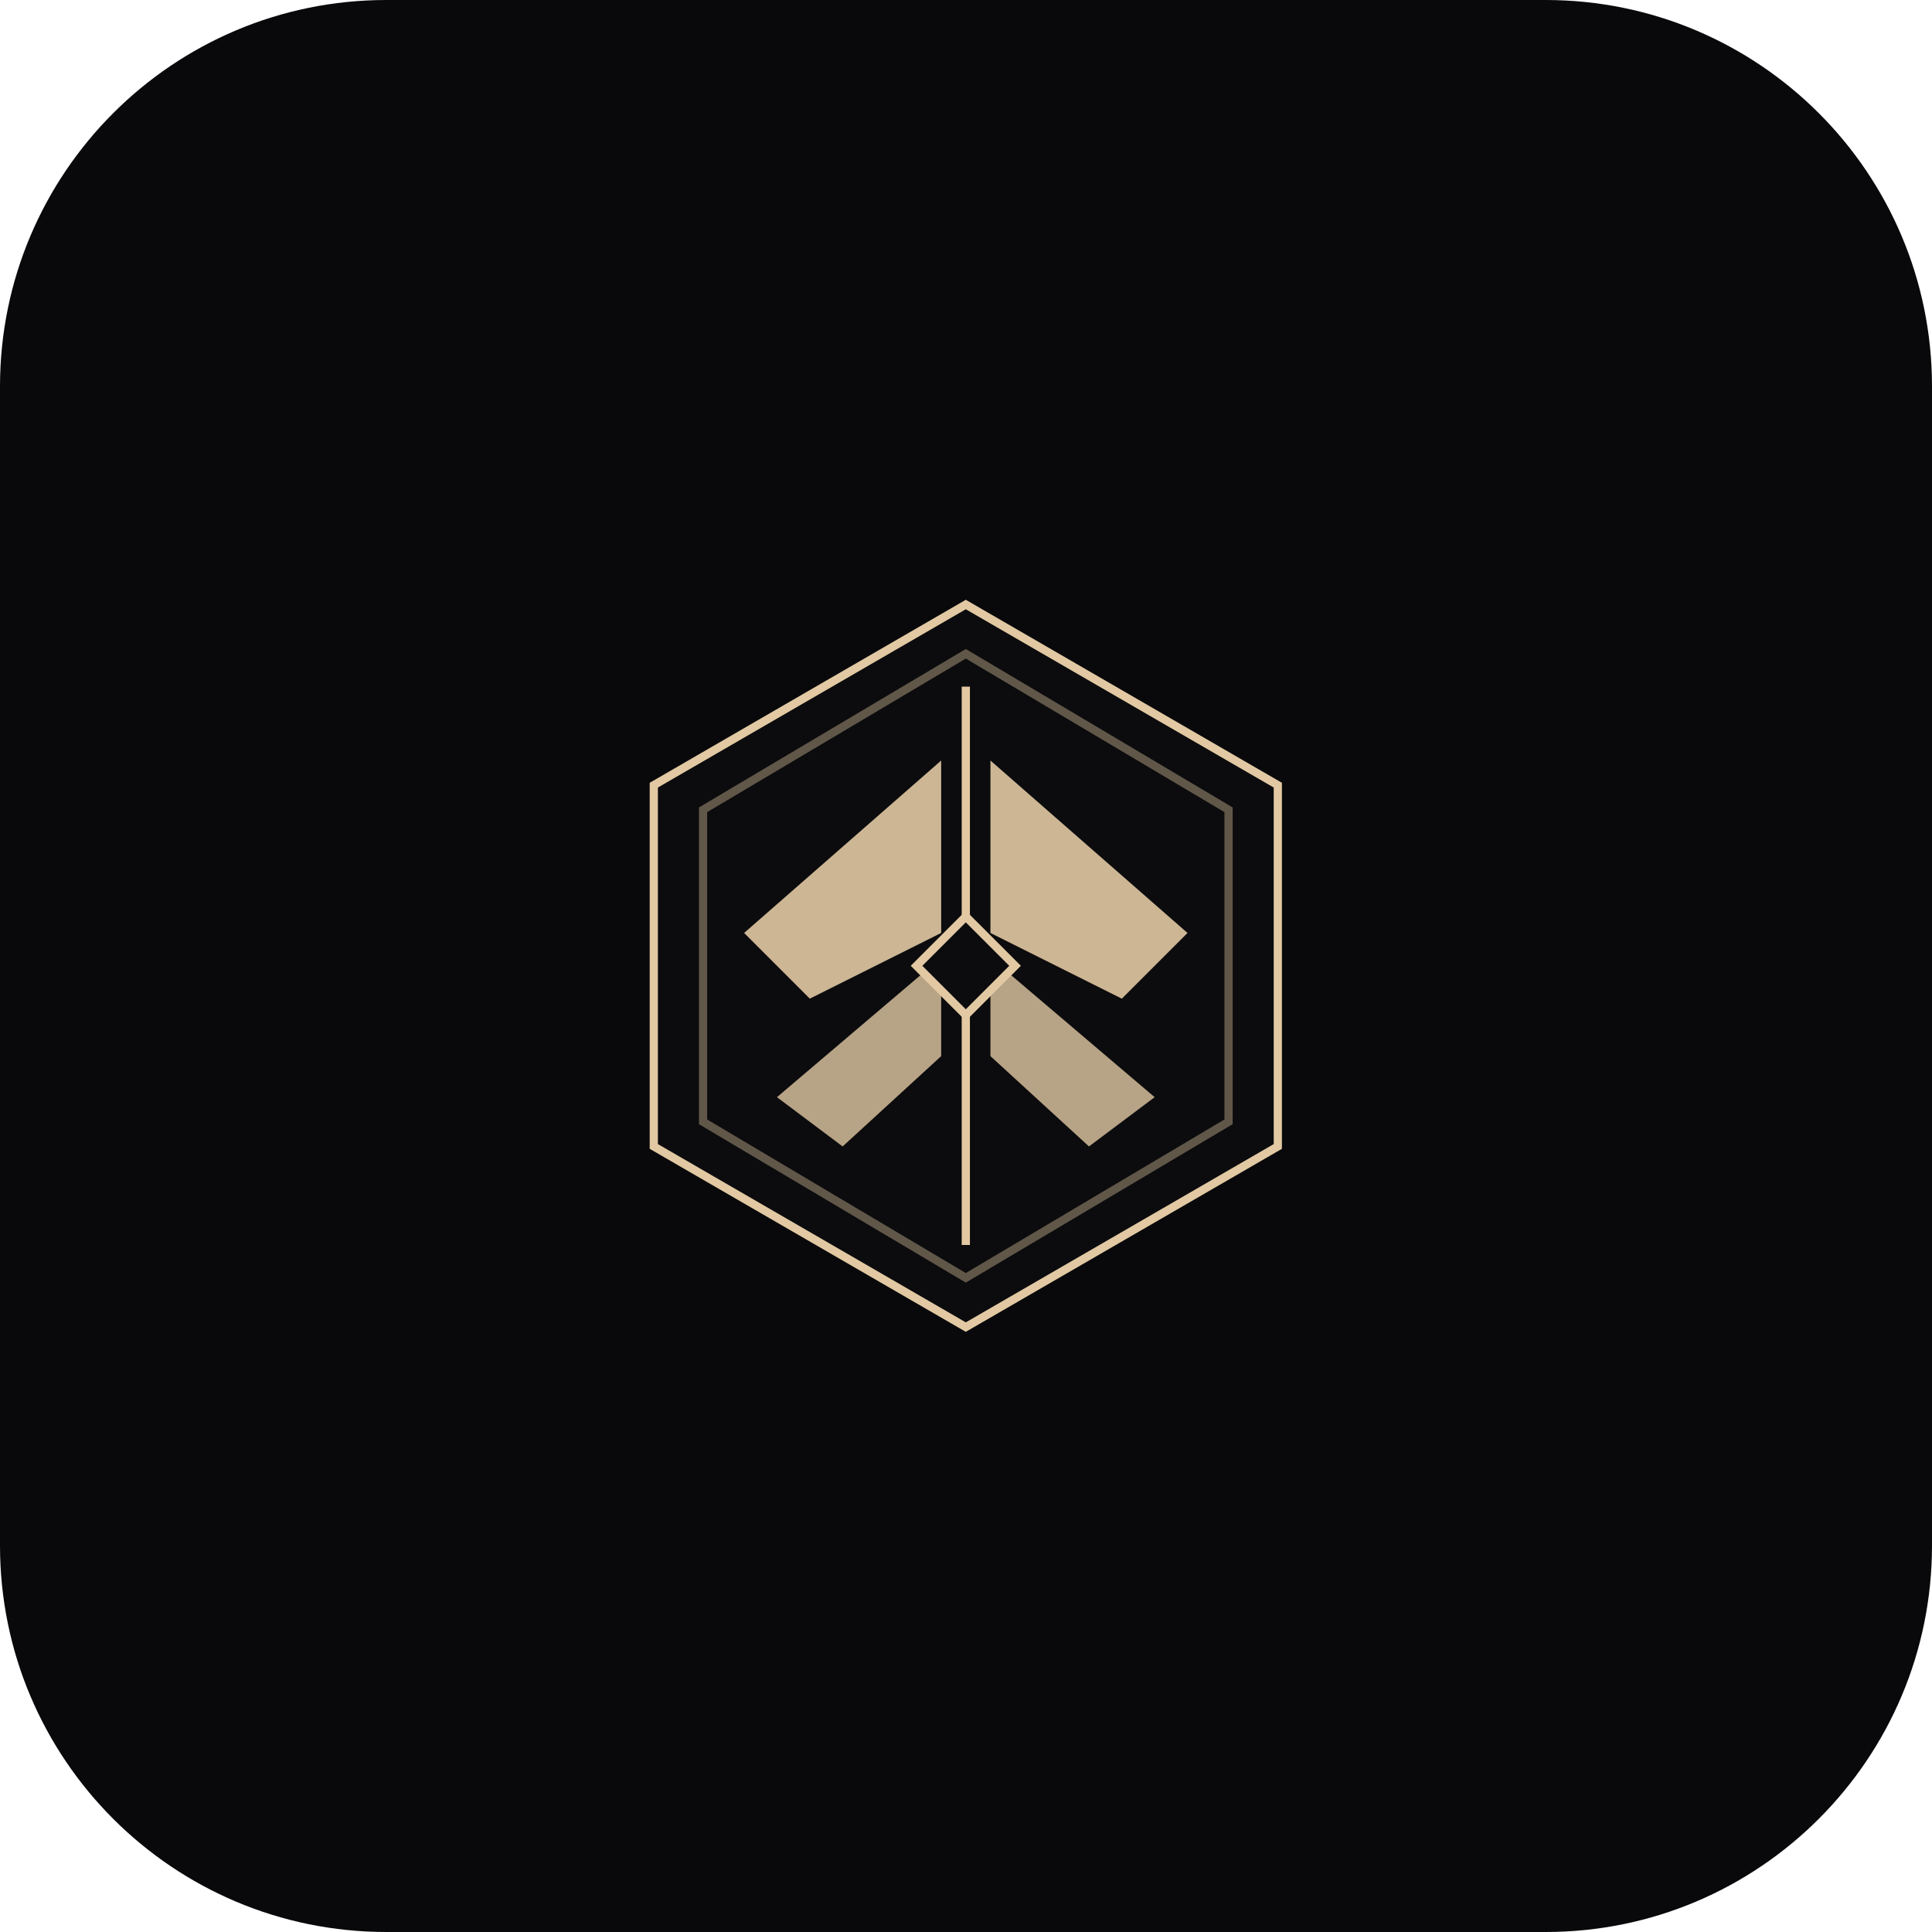
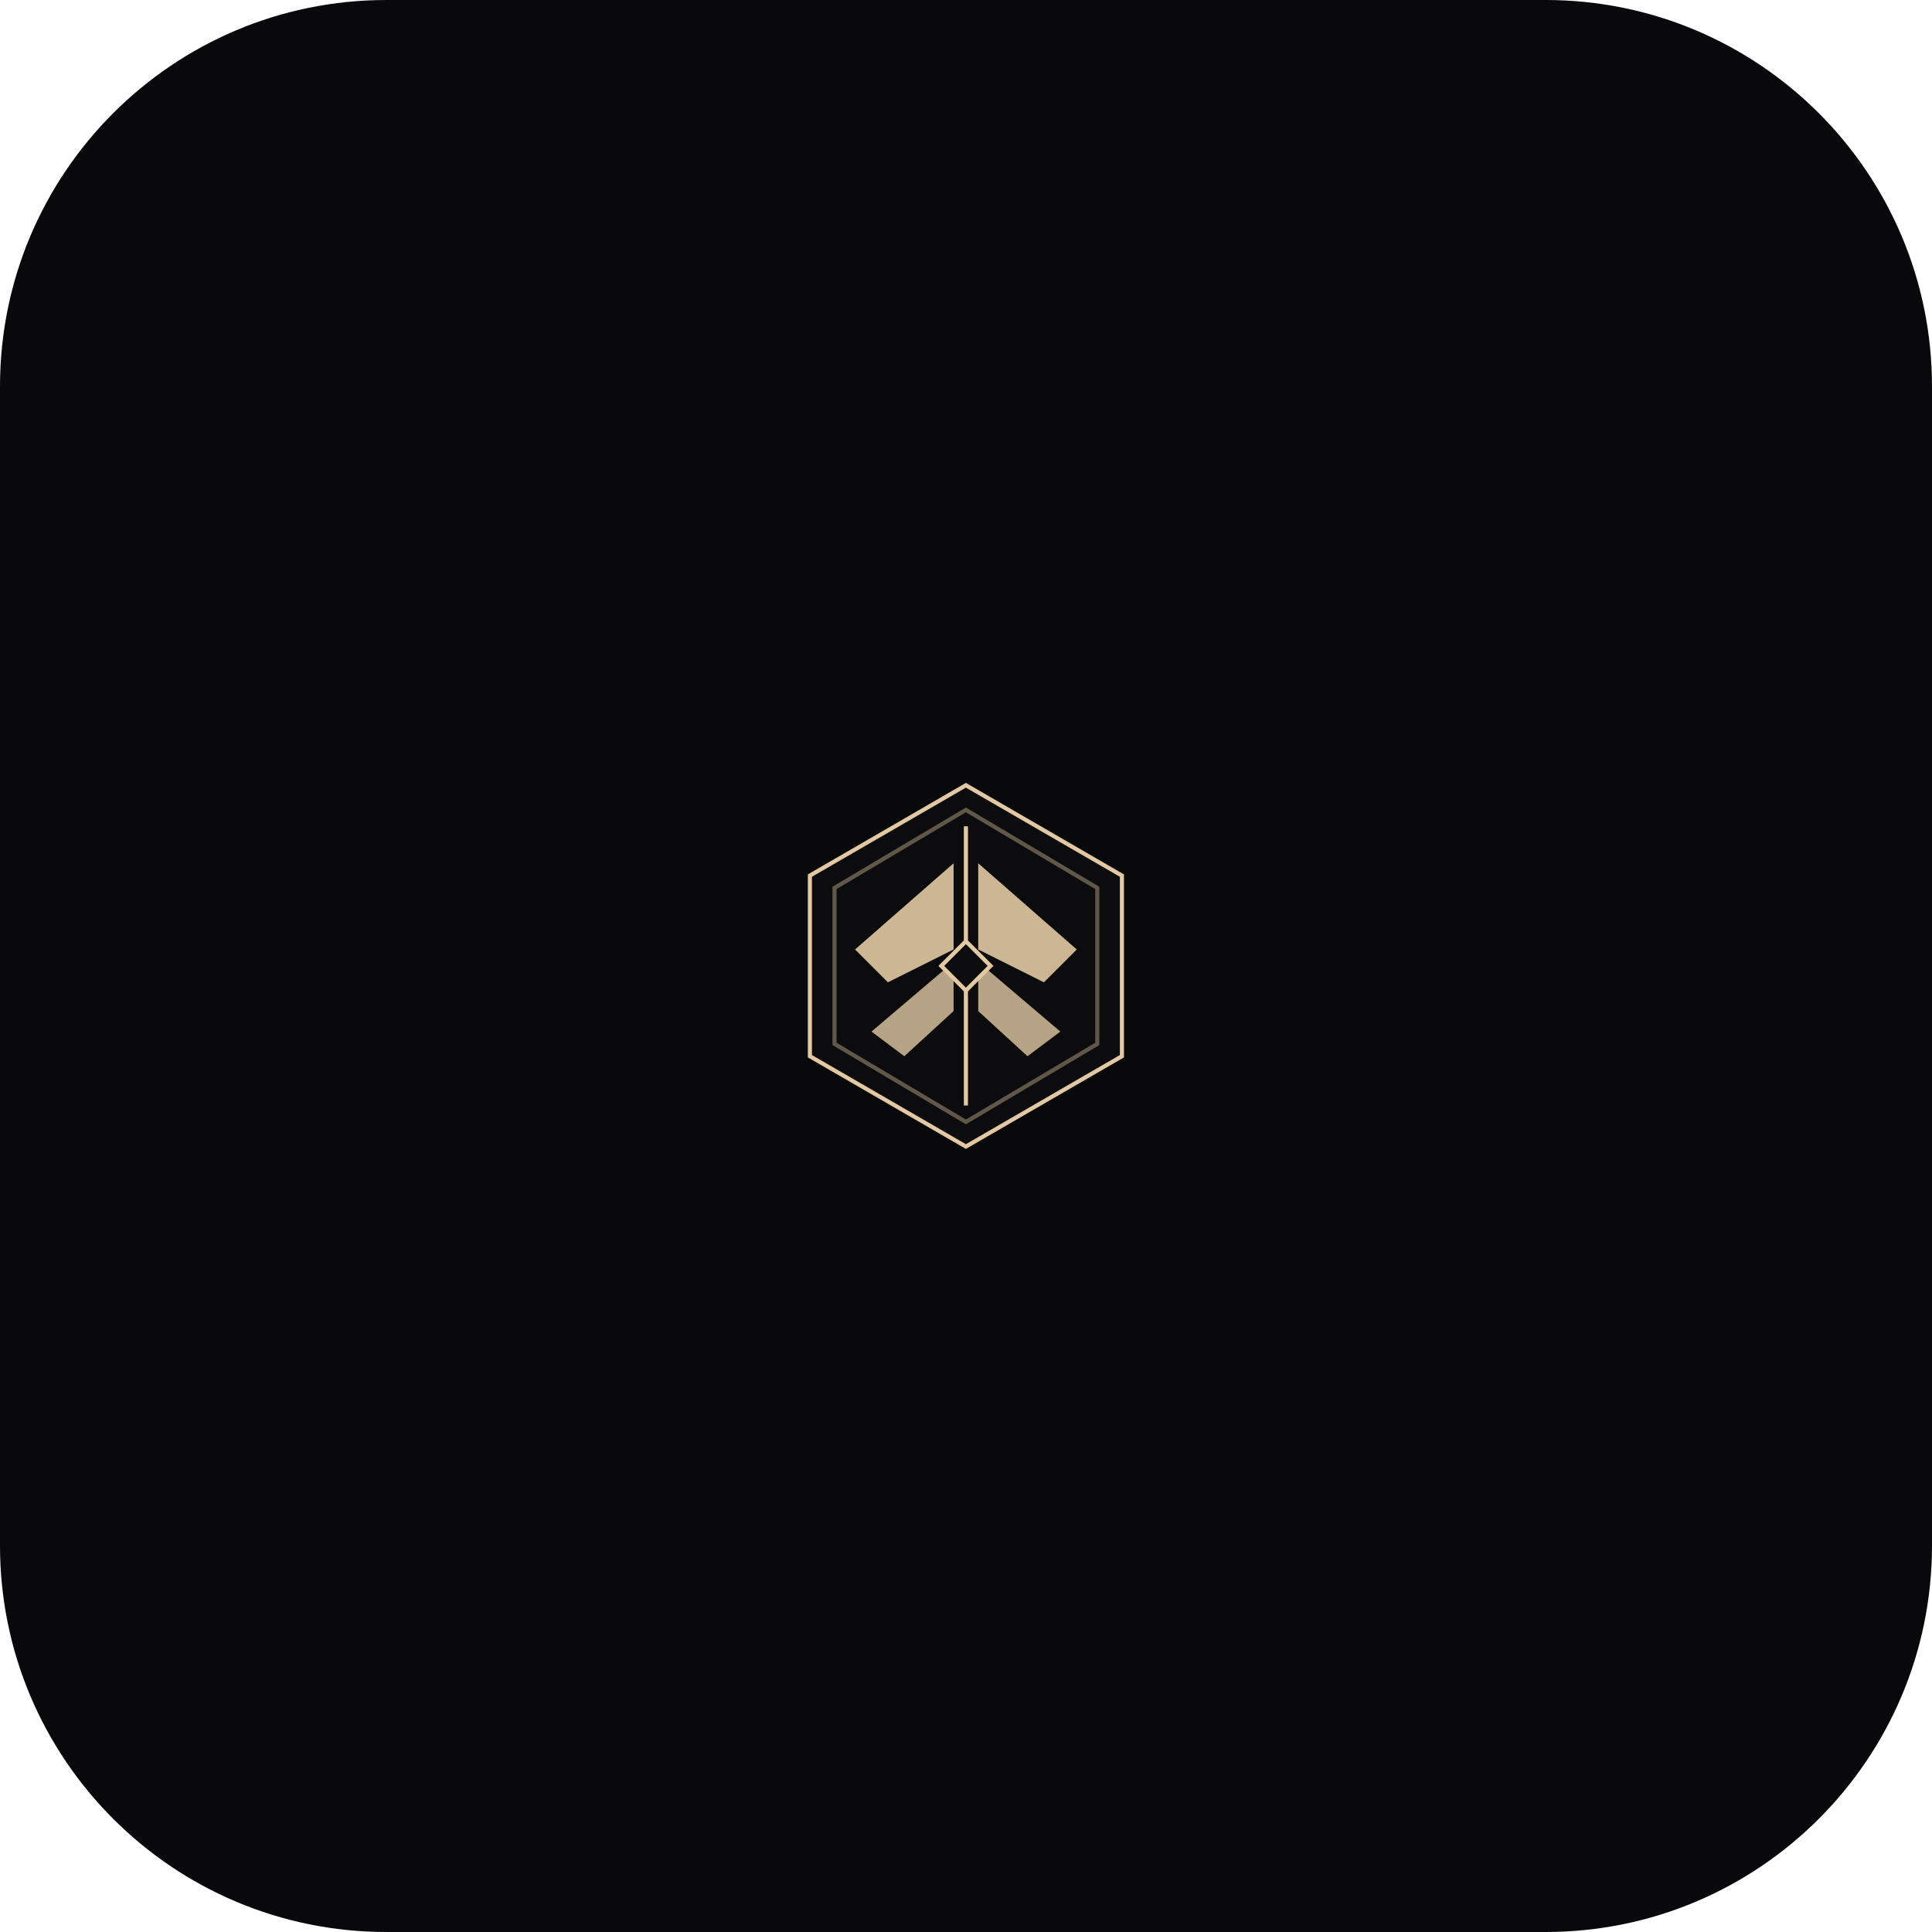
<svg xmlns="http://www.w3.org/2000/svg" width="128" height="128" viewBox="0 0 100 100" fill="none">
  <rect width="100" height="100" fill="#09090b" rx="20" />
-   <g transform="translate(25, 25) scale(0.5)">
+   <g transform="translate(37.5, 37.5) scale(0.25)">
    <g transform="scale(0.85) translate(8.8, 8.8)">
      <polygon points="50,6 88,28 88,72 50,94 12,72 12,28" fill="#0c0c0e" stroke="#e2c9a3" strokeWidth="4" strokeLinejoin="round" />
      <polygon points="50,12 82,31 82,69 50,88 18,69 18,31" stroke="#e2c9a3" strokeWidth="1.5" strokeDasharray="4 6" opacity="0.4" />
      <path d="M47 25 L23 46 L31 54 L47 46 Z" fill="#e2c9a3" opacity="0.9" />
      <path d="M47 49 L27 66 L35 72 L47 61 Z" fill="#e2c9a3" opacity="0.8" />
      <path d="M53 25 L77 46 L69 54 L53 46 Z" fill="#e2c9a3" opacity="0.9" />
      <path d="M53 49 L73 66 L65 72 L53 61 Z" fill="#e2c9a3" opacity="0.8" />
      <line x1="50" y1="16" x2="50" y2="84" stroke="#e2c9a3" strokeWidth="2.8" strokeLinecap="round" />
      <path d="M50,44 L56,50 L50,56 L44,50 Z" fill="#0c0c0e" stroke="#e2c9a3" strokeWidth="1" />
    </g>
  </g>
</svg>
